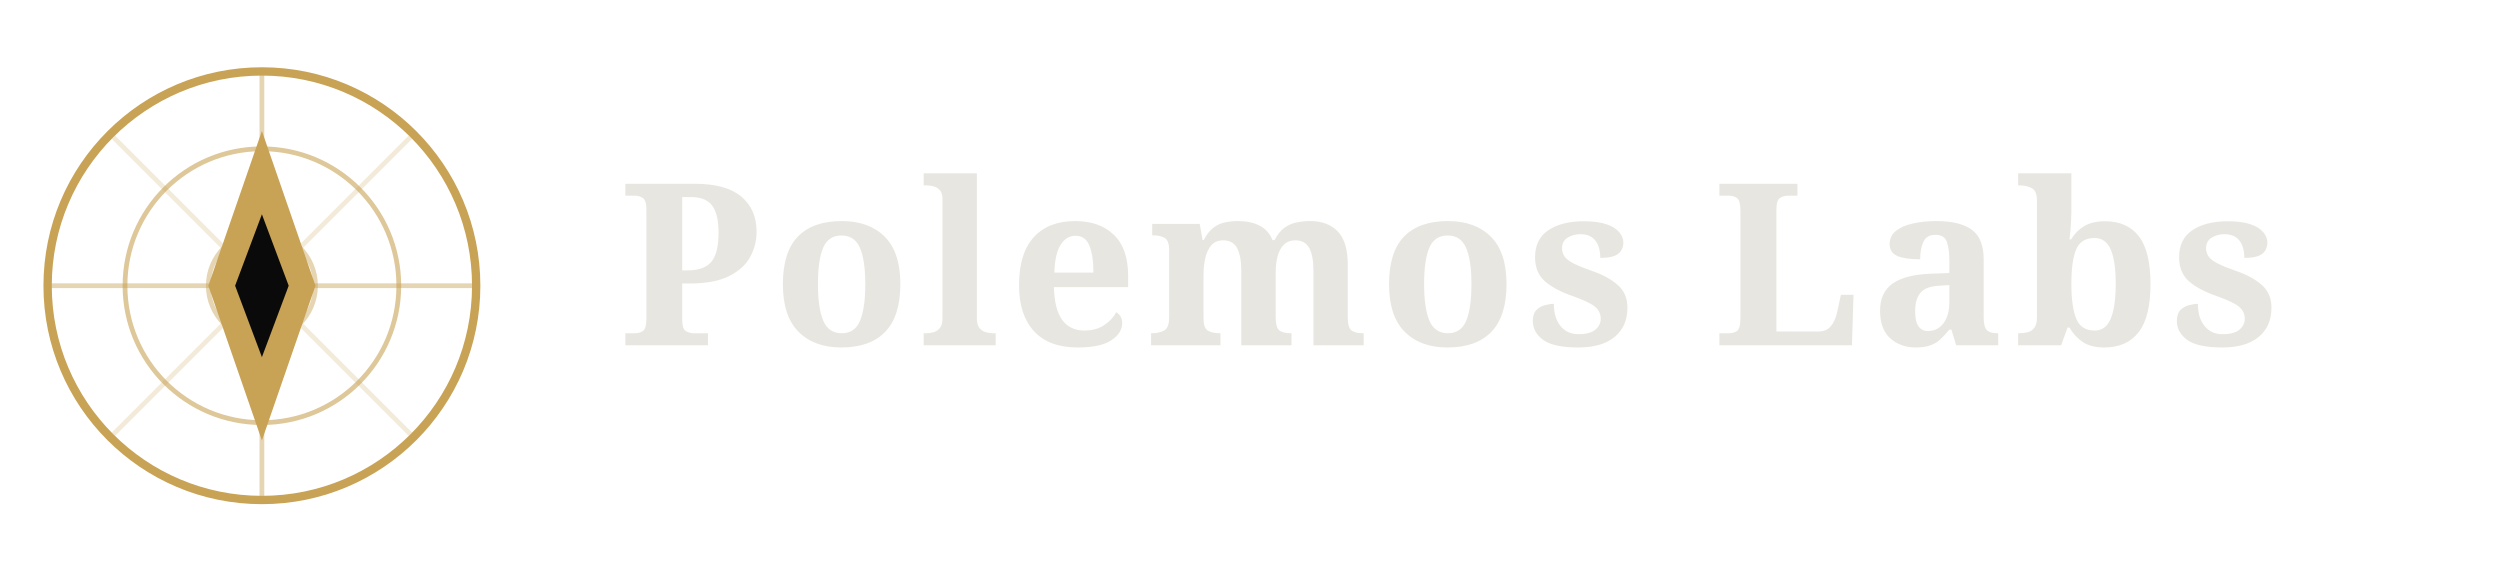
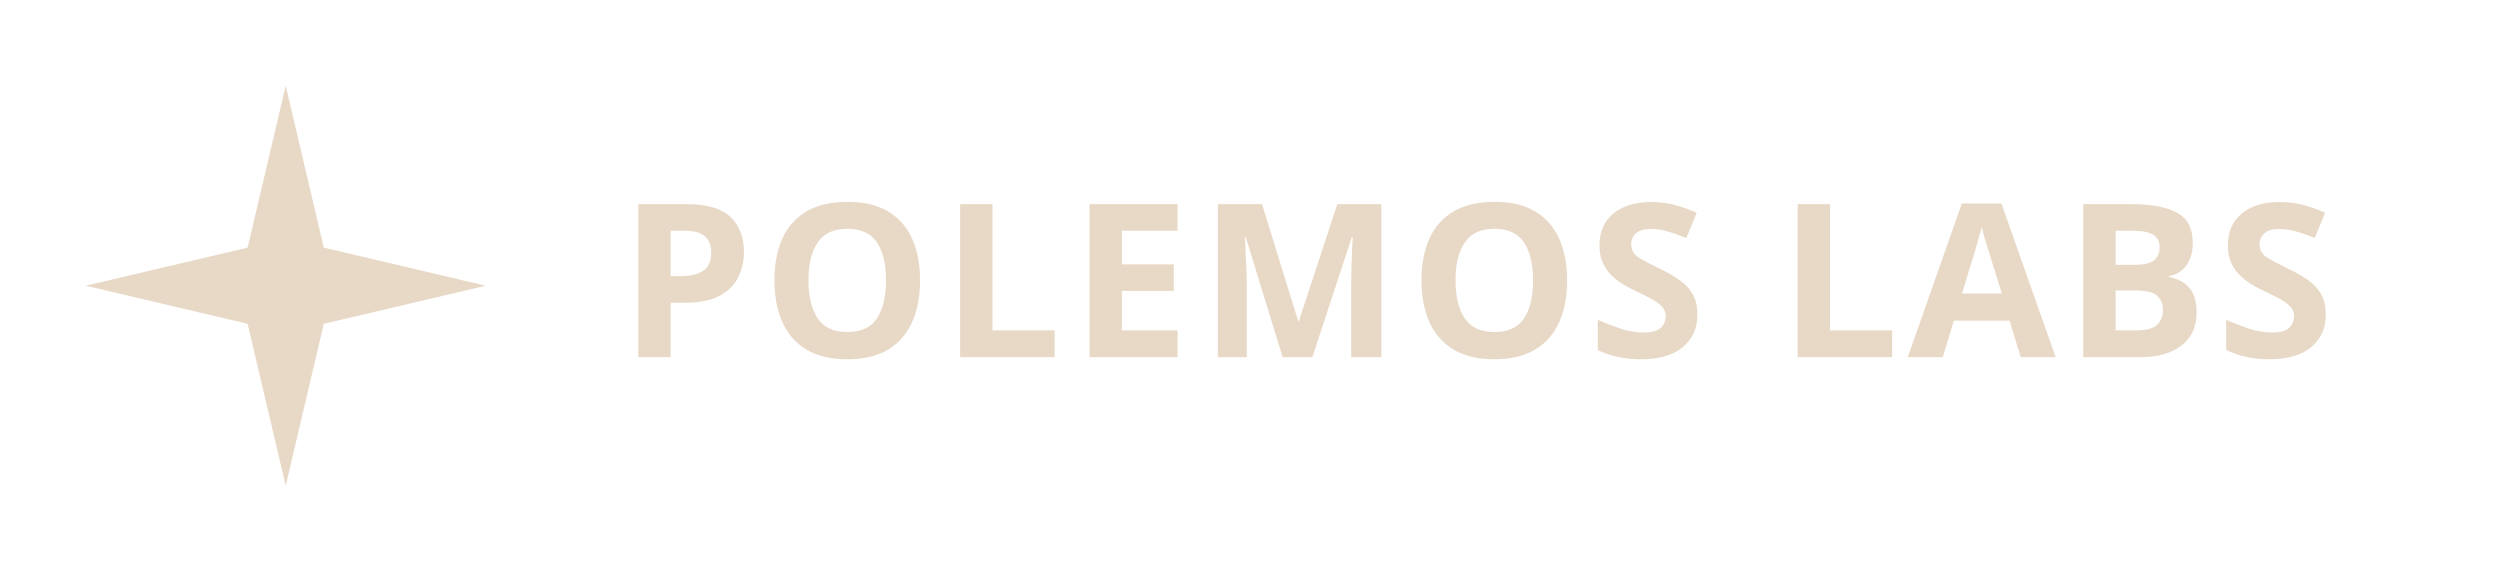
- <svg xmlns="http://www.w3.org/2000/svg" width="420" height="96" viewBox="0 0 420 96" fill="none" role="img" aria-labelledby="title desc">
-   <g transform="translate(4 8)" stroke="#C8A255">
-     <circle cx="40" cy="40" r="36" stroke-width="1.4" />
-     <circle cx="40" cy="40" r="23" stroke-width="0.8" opacity="0.6" />
-     <circle cx="40" cy="40" r="9" stroke-width="0.8" opacity="0.45" />
-     <path d="M40 4V76M4 40H76" stroke-width="0.8" opacity="0.45" />
-     <path d="M15 15L65 65M65 15L15 65" stroke-width="0.8" opacity="0.22" />
-     <path d="M40 14L49 40L40 66L31 40L40 14Z" fill="#C8A255" stroke-width="0" />
-     <path d="M40 28L44.5 40L40 52L35.5 40L40 28Z" fill="#0A0A0B" stroke-width="0" />
+ <svg xmlns="http://www.w3.org/2000/svg" width="420" height="96" viewBox="0 0 420 96" fill="none" role="img" aria-label="Polemos Labs">
+   <g transform="translate(8 8) scale(0.8)">
+     <path d="M 50 8 L 58 42 L 92 50 L 58 58 L 50 92 L 42 58 L 8 50 L 42 42 Z" fill="#e8d9c7" />
  </g>
-   <g transform="translate(104 24)">
-     <text x="0" y="34" fill="#E8E6E0" font-family="Cormorant Garamond, Georgia, serif" font-size="38" font-weight="600" letter-spacing="1.5">Polemos Labs</text>
-   </g>
+   <text x="104" y="60" fill="#e8d9c7" font-family="Bricolage Grotesque, Instrument Sans, system-ui, sans-serif" font-size="36" font-weight="700" letter-spacing="1.4">POLEMOS LABS</text>
</svg>
